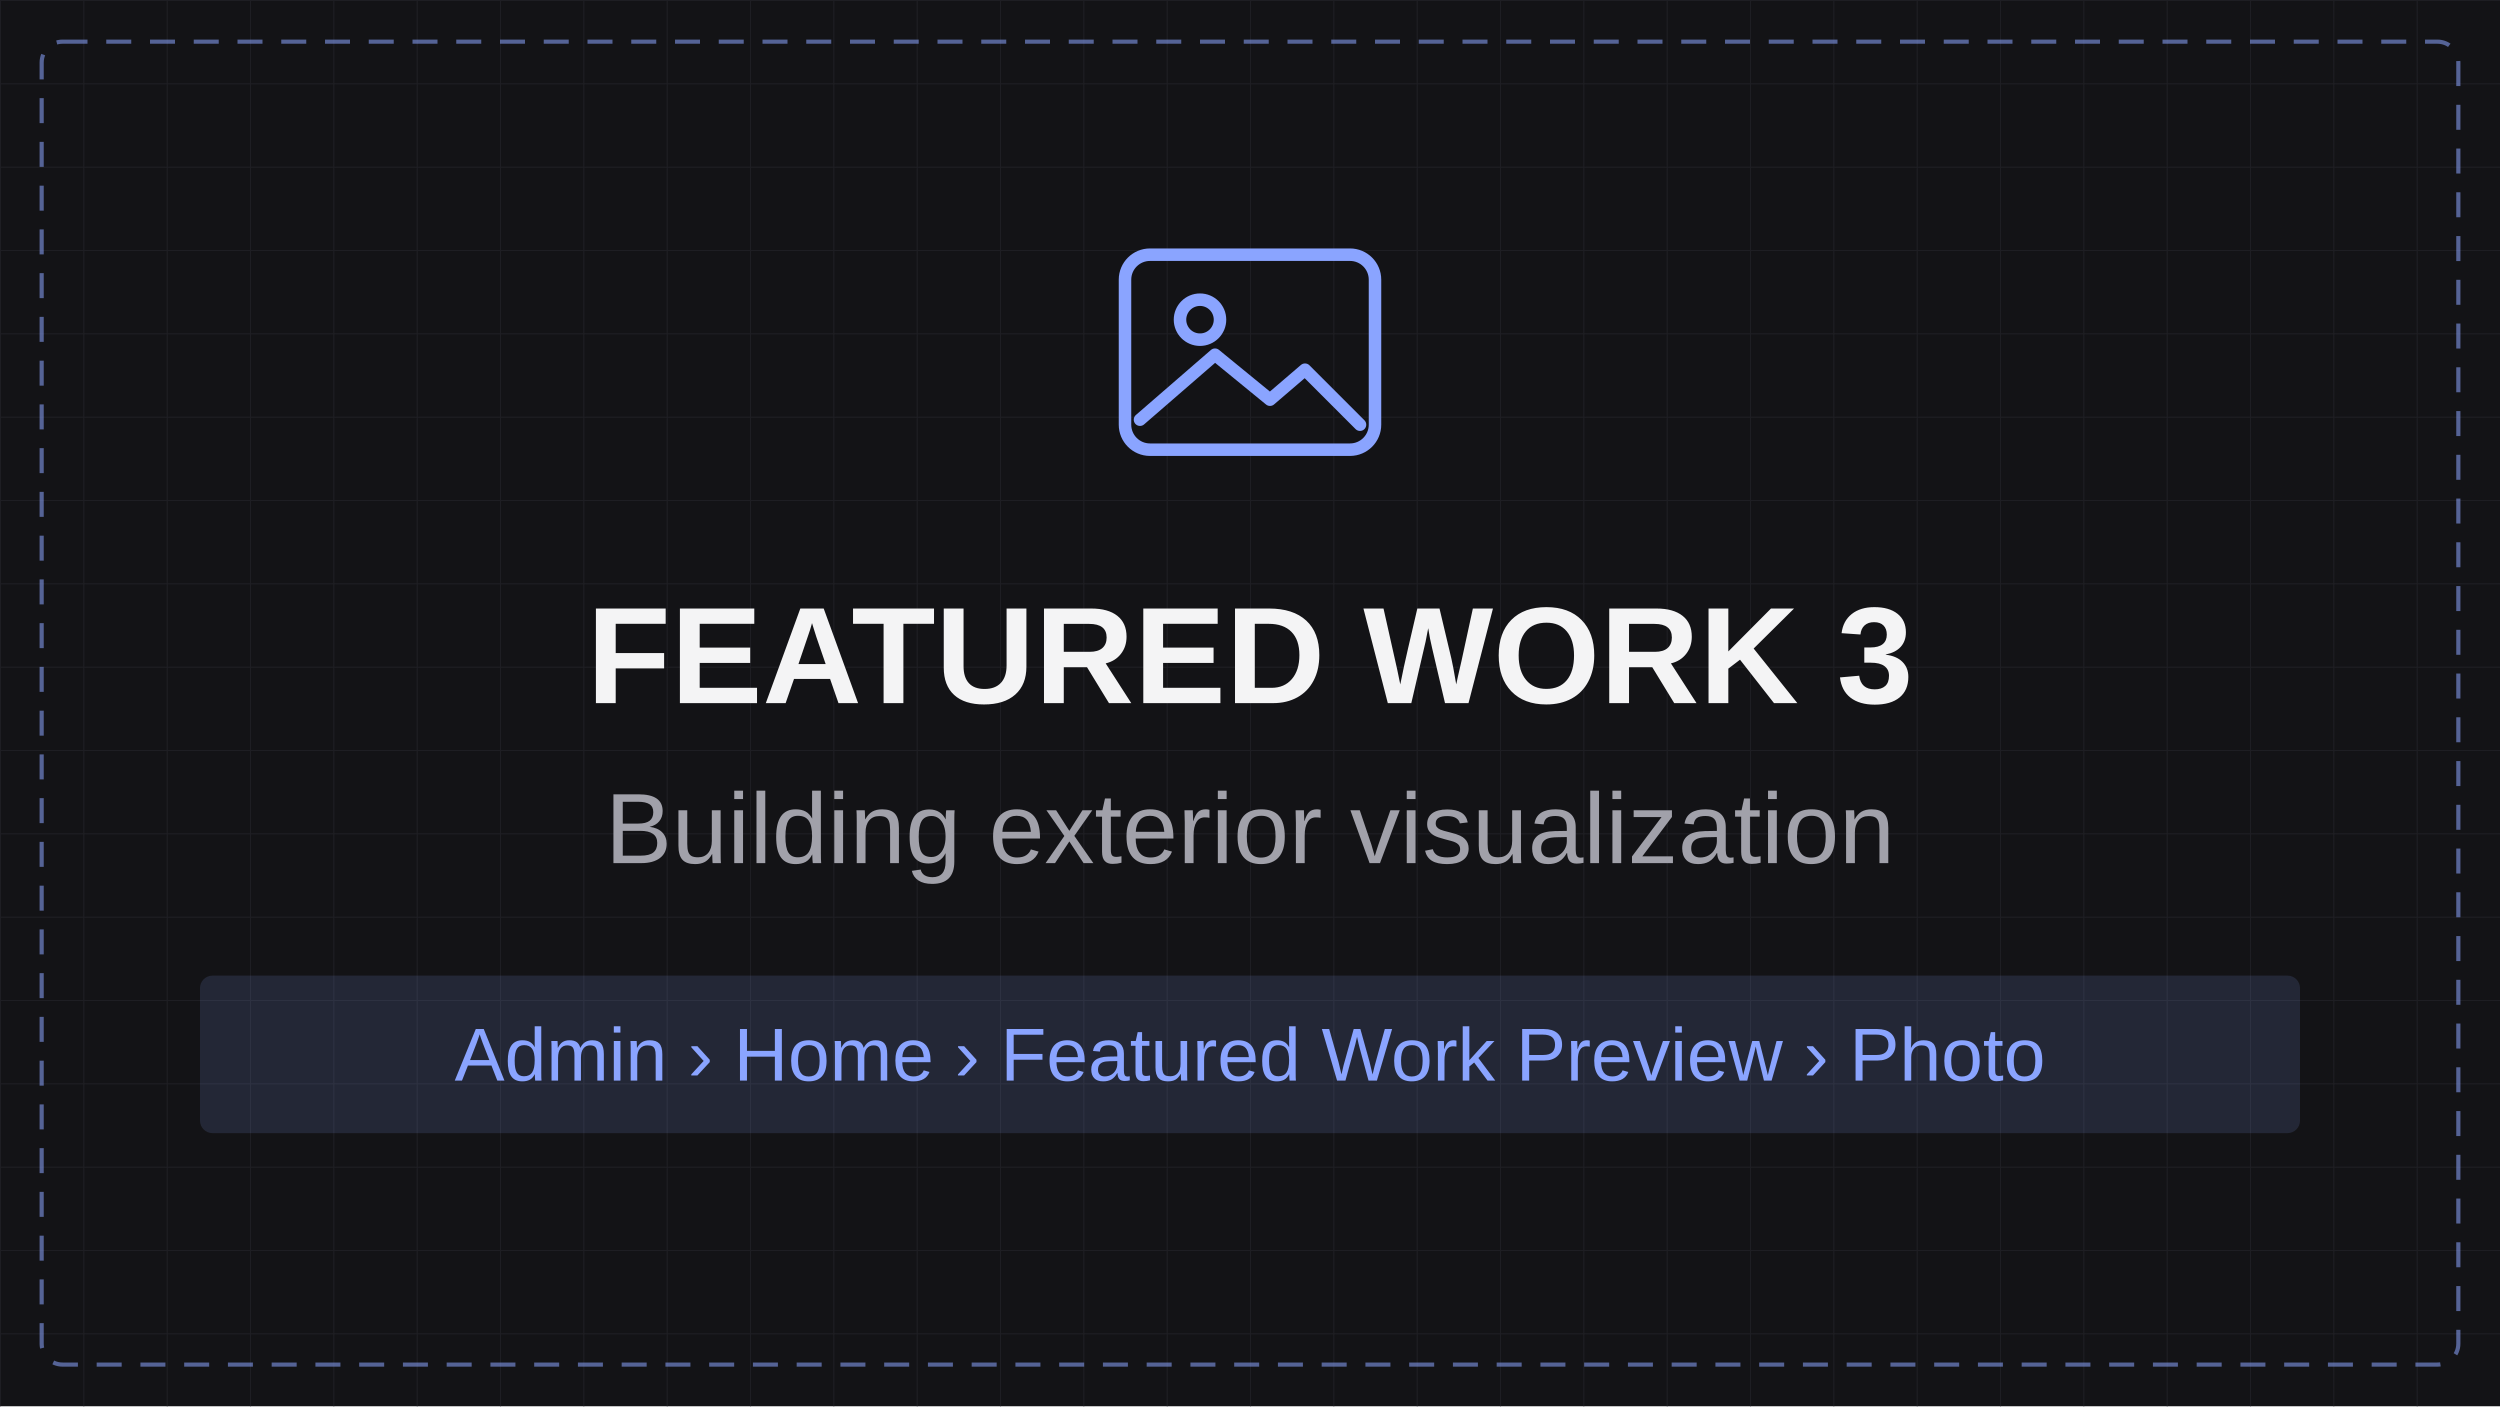
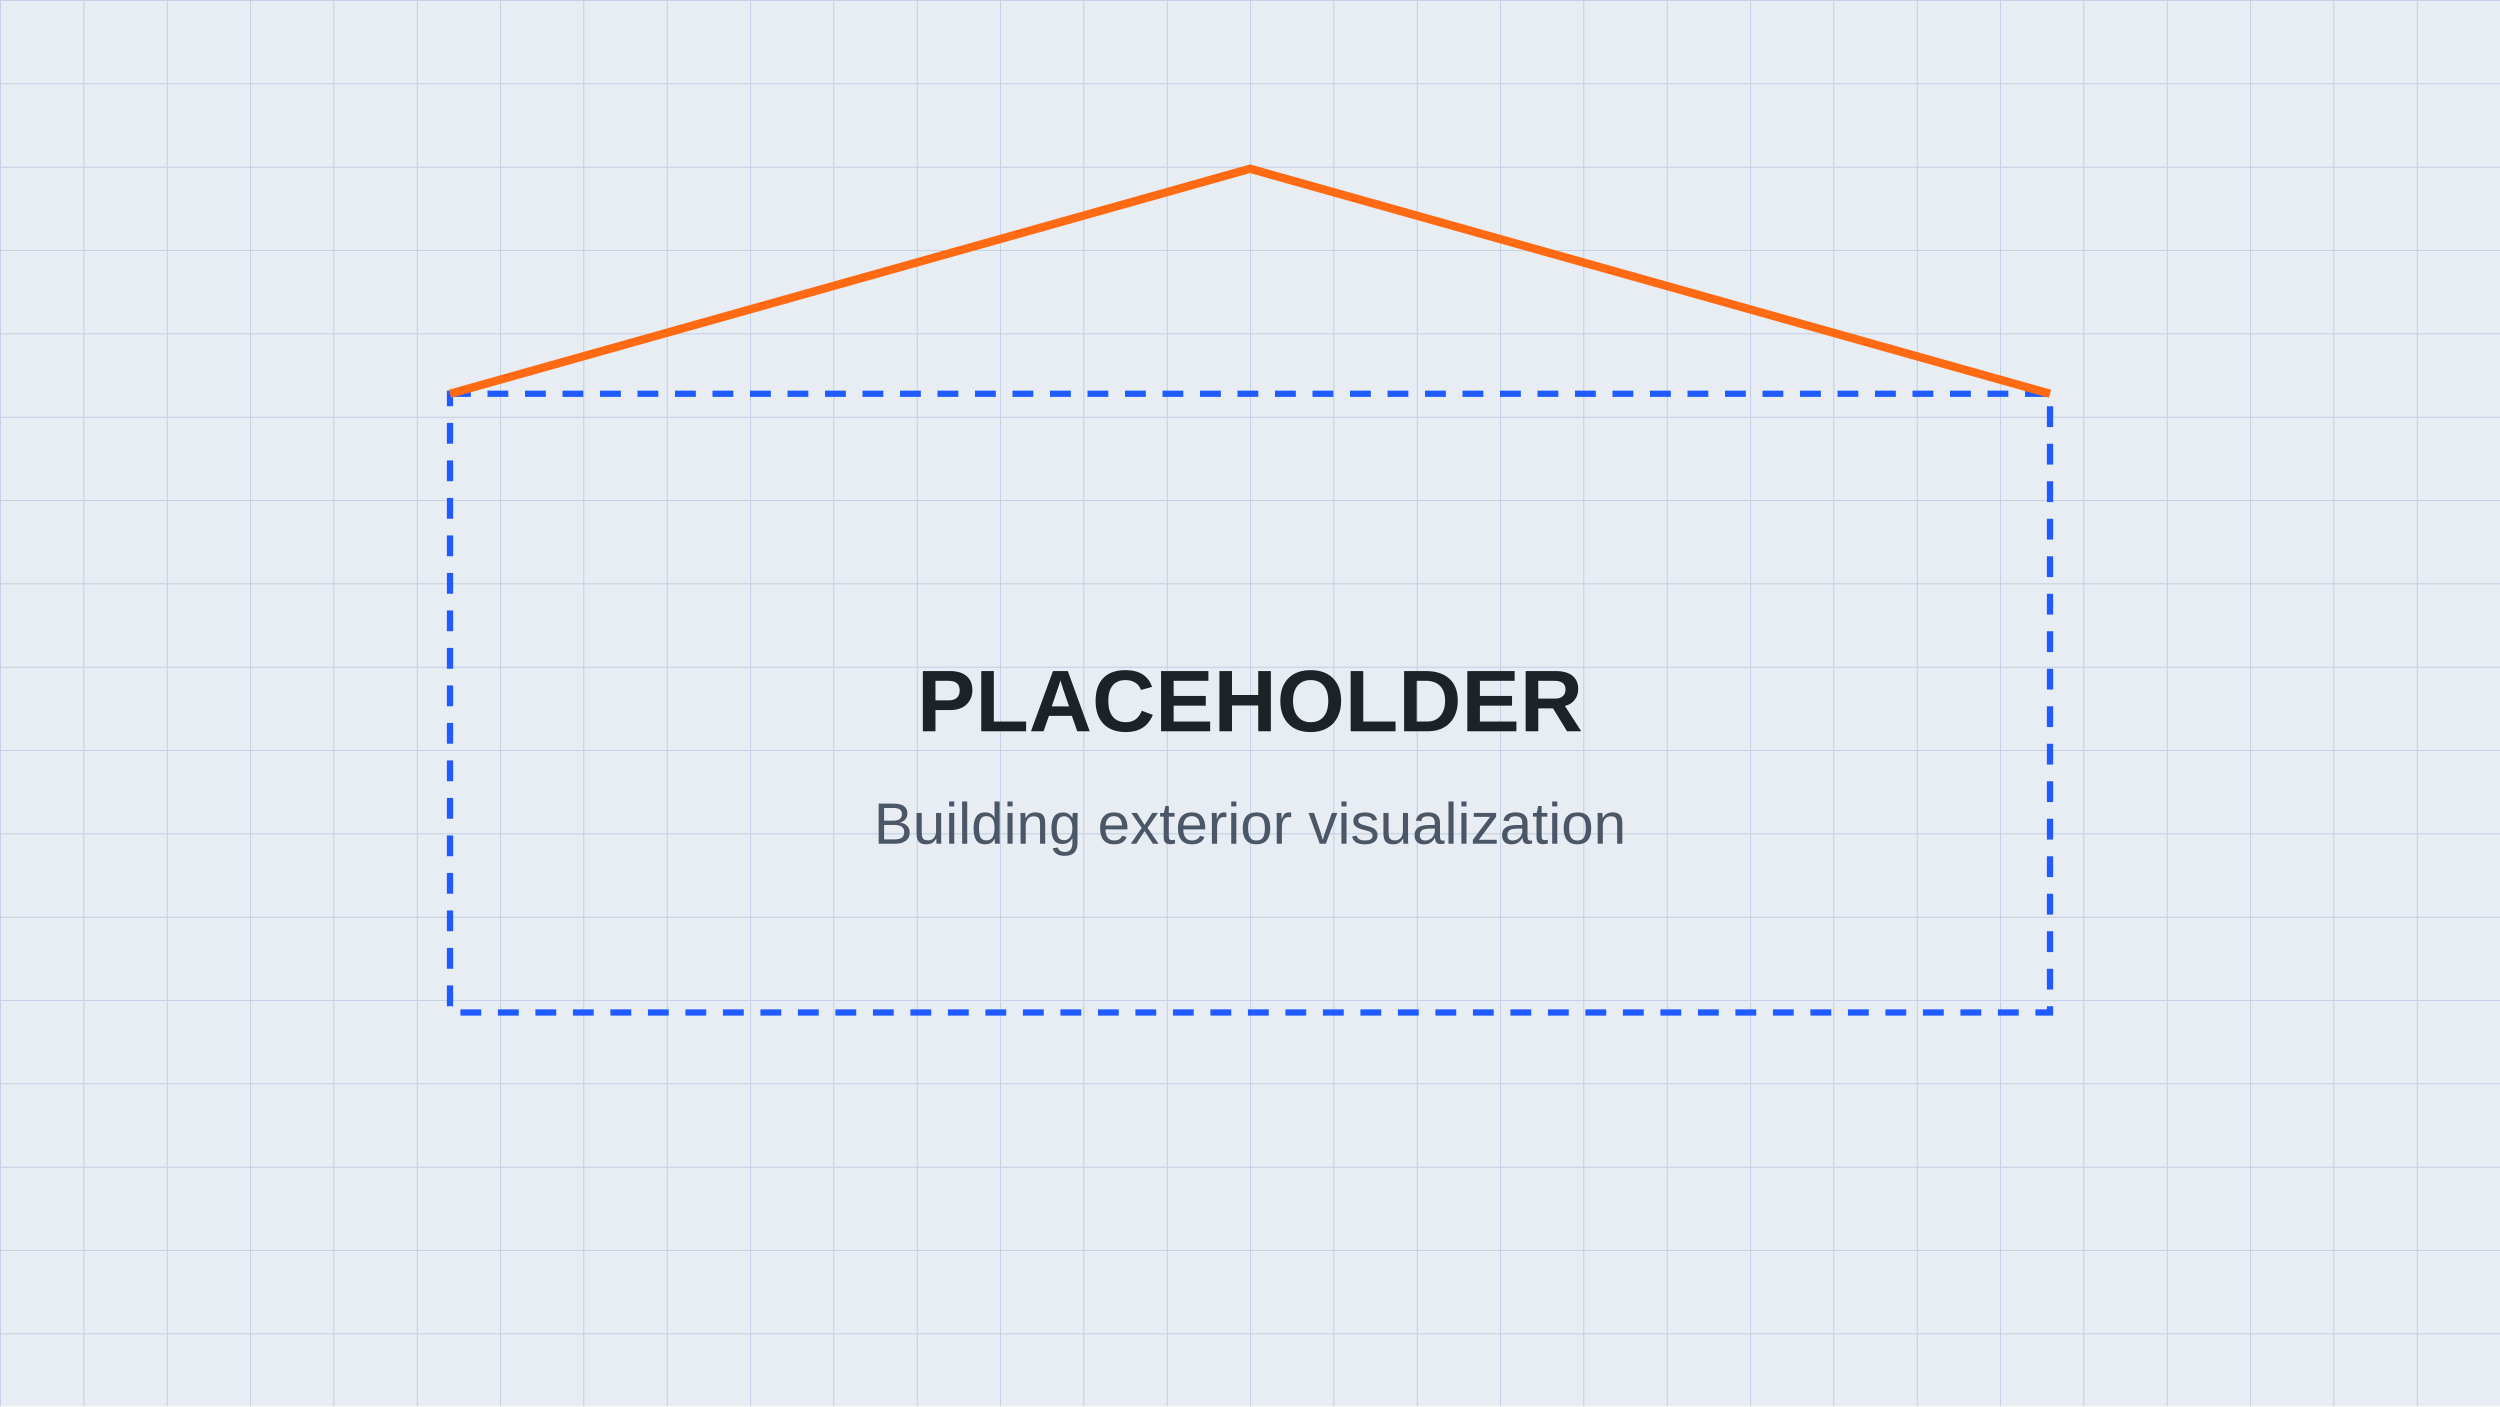
<svg xmlns="http://www.w3.org/2000/svg" viewBox="0 0 1200 675" width="1200" height="675">
  <defs>
    <pattern id="g" width="40" height="40" patternUnits="userSpaceOnUse">
-       <path d="M40 0H0V40" fill="none" stroke="#1E1E23" stroke-width="1" />
+       <path d="M40 0H0V40" fill="none" stroke="#C5D1E4" stroke-width="1" />
    </pattern>
  </defs>
-   <rect width="1200" height="675" fill="#131316" />
+   <rect width="1200" height="675" fill="#E8EDF4" />
  <rect width="1200" height="675" fill="url(#g)" />
-   <rect x="20" y="20" width="1160" height="635" rx="10" fill="none" stroke="#8AA4FF" stroke-opacity=".55" stroke-width="2" stroke-dasharray="12 9" />
-   <g transform="translate(540 122.25)" fill="none" stroke="#8AA4FF" stroke-width="6" stroke-linecap="round" stroke-linejoin="round">
-     <rect width="120" height="93.6" rx="12" />
-     <circle cx="36" cy="31.2" r="9.6" />
-     <path d="M7.2 79.2L43.2 48L69.6 69.6L86.4 55.2L112.8 81.6" />
-   </g>
-   <text x="50%" y="337.5" text-anchor="middle" font-family="Arial,Helvetica,sans-serif" font-size="66" font-weight="700" fill="#F4F4F5">FEATURED WORK 3</text>
-   <text x="50%" y="414.3" text-anchor="middle" font-family="Arial,Helvetica,sans-serif" font-size="48" fill="#A1A1AA">Building exterior visualization</text>
-   <rect x="96" y="468.3" width="1008" height="75.6" rx="6" fill="#8AA4FF" fill-opacity=".14" />
-   <text x="50%" y="518.7" text-anchor="middle" font-family="Arial,Helvetica,sans-serif" font-size="36" fill="#8AA4FF">Admin › Home › Featured Work Preview › Photo</text>
+   <rect x="216.0" y="189" width="768.0" height="297.0" fill="none" stroke="#1F5BFF" stroke-width="3" stroke-dasharray="10 8" />
+   <path d="M216.0 189L600.0 81.0L984 189" fill="none" stroke="#FF6A13" stroke-width="4" />
+   <text x="50%" y="351.0" text-anchor="middle" font-family="Arial,sans-serif" font-size="42" font-weight="700" fill="#1D2227">PLACEHOLDER</text>
+   <text x="50%" y="405.0" text-anchor="middle" font-family="Arial,sans-serif" font-size="28" fill="#4B5666">Building exterior visualization</text>
</svg>
